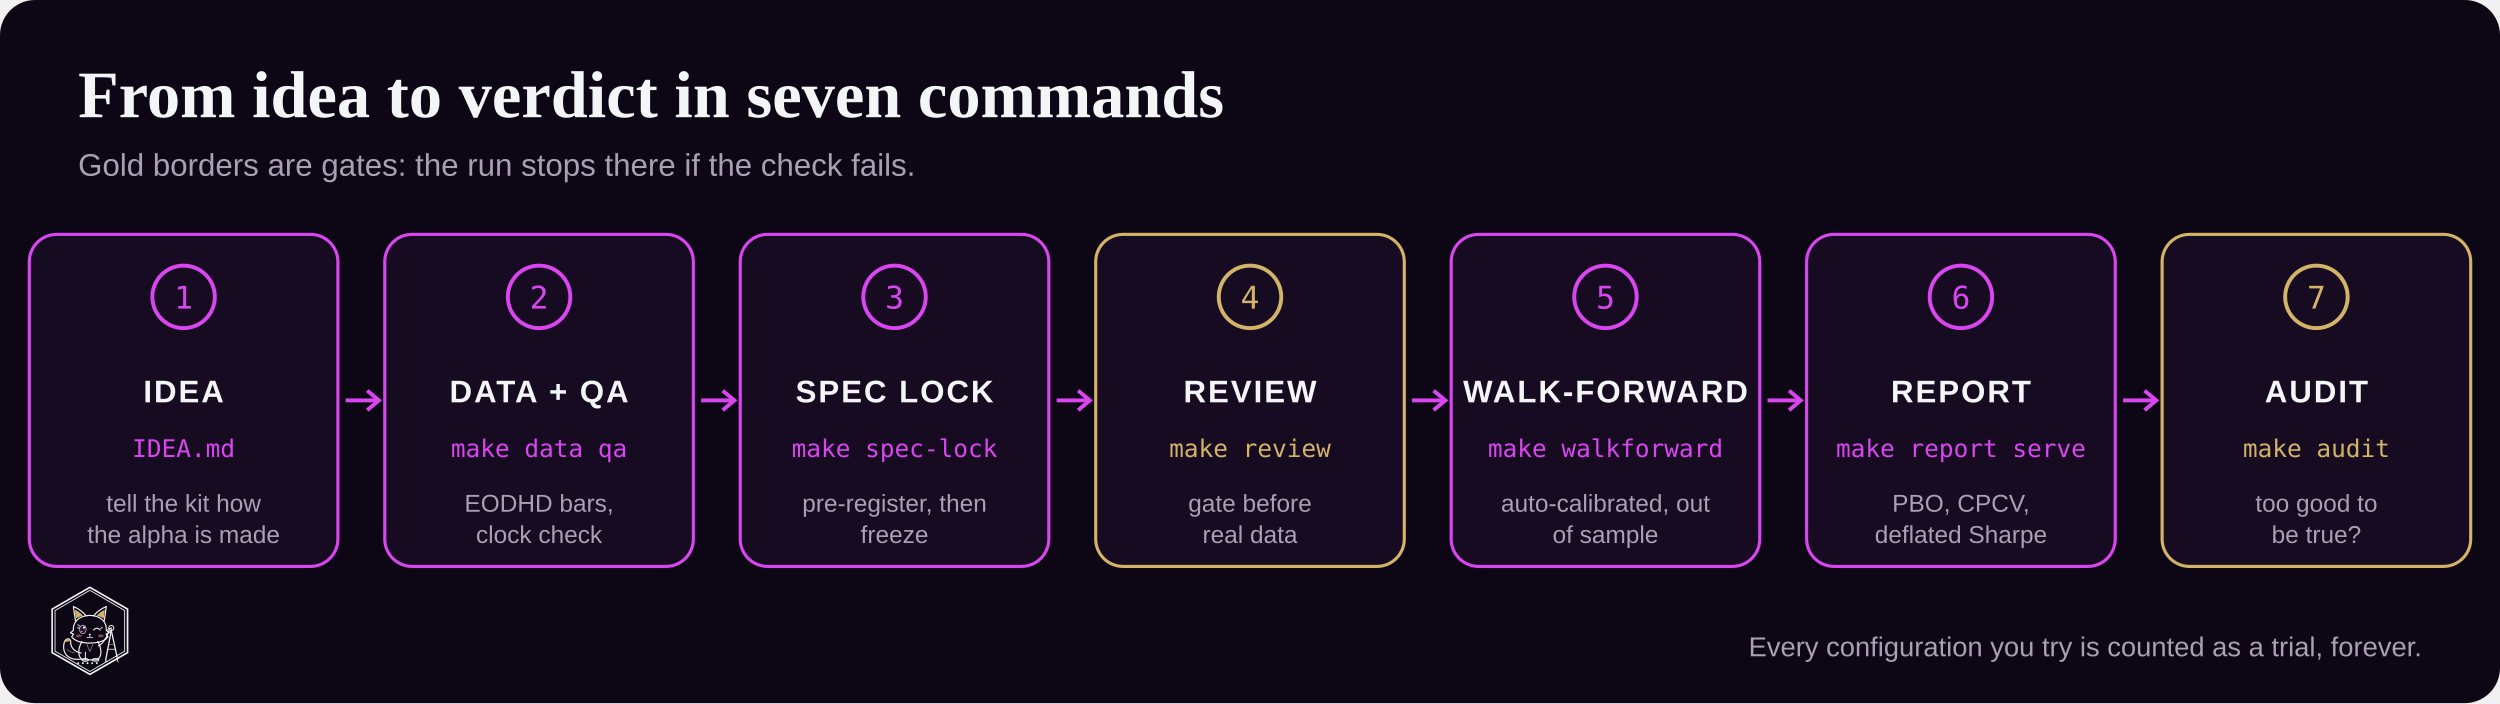
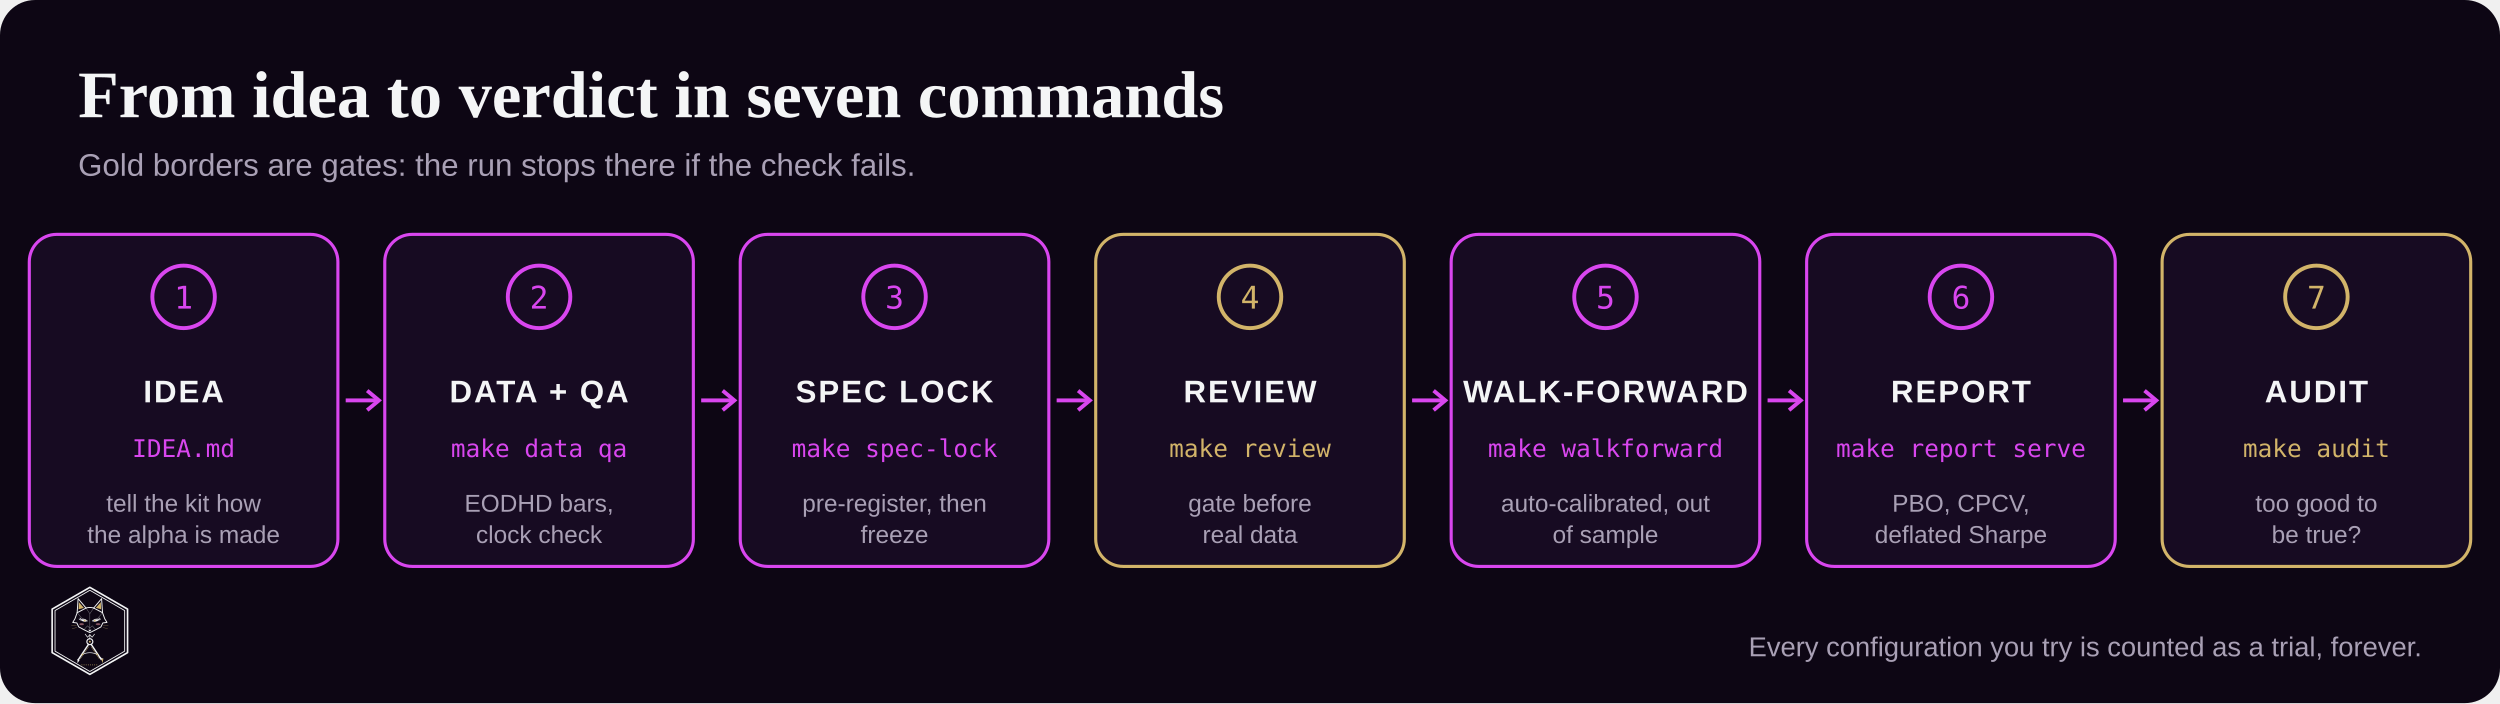
<svg xmlns="http://www.w3.org/2000/svg" viewBox="0 0 1280 360" width="1280" height="360" role="img" aria-label="Pipeline: idea, data and QA, spec lock, review gate, walk-forward, report, audit">
  <style>
.l{fill:none;stroke:#f4f5f6;stroke-linejoin:round;stroke-linecap:round}
.f{fill:#f4f5f6;stroke:none} .g{fill:#d2b469;stroke:none} .gl{fill:none;stroke:#d2b469;stroke-linejoin:round;stroke-linecap:round}
.eye{fill:#2a1038;stroke:#f4f5f6;stroke-width:6}
.b{fill:#c98a8a;stroke:none;opacity:.55}
+ .t{fill:none;stroke:#f4f5f6;stroke-linejoin:round;stroke-linecap:round;opacity:.55} .r{fill:#d98a94;stroke:none;opacity:.6}
</style>
  <rect width="1280" height="360" fill="#0d0614" rx="18" />
  <text x="40" y="60" fill="#f4f5f6" font-family="Georgia,'Times New Roman',serif" font-size="34" font-weight="600">From idea to verdict in seven commands</text>
  <text x="40" y="90" fill="#a9a0b5" font-family="'Helvetica Neue',Arial,sans-serif" font-size="16">Gold borders are gates: the run stops there if the check fails.</text>
  <rect x="15" y="120" width="158" height="170" rx="14" fill="#170b22" stroke="#d946ef" stroke-width="1.6" />
  <circle cx="94.0" cy="152" r="16" fill="none" stroke="#d946ef" stroke-width="2" />
  <text x="94.0" y="158" fill="#d946ef" font-family="'JetBrains Mono',Consolas,Menlo,monospace" font-size="16" text-anchor="middle">1</text>
  <text x="94.0" y="206" fill="#f4f5f6" font-family="'Helvetica Neue',Arial,sans-serif" font-size="16" font-weight="700" letter-spacing="1" text-anchor="middle">IDEA</text>
  <text x="94.0" y="234" fill="#d946ef" font-family="'JetBrains Mono',Consolas,Menlo,monospace" font-size="12.5" text-anchor="middle">IDEA.md</text>
  <text x="94.0" y="262" fill="#a9a0b5" font-family="'Helvetica Neue',Arial,sans-serif" font-size="12.5" text-anchor="middle">tell the kit how</text>
  <text x="94.0" y="278" fill="#a9a0b5" font-family="'Helvetica Neue',Arial,sans-serif" font-size="12.5" text-anchor="middle">the alpha is made</text>
  <path d="M177 205 H193" stroke="#d946ef" stroke-width="2" />
  <path d="M188 200 L194 205 L188 210" fill="none" stroke="#d946ef" stroke-width="2" />
  <rect x="197" y="120" width="158" height="170" rx="14" fill="#170b22" stroke="#d946ef" stroke-width="1.6" />
  <circle cx="276.0" cy="152" r="16" fill="none" stroke="#d946ef" stroke-width="2" />
  <text x="276.0" y="158" fill="#d946ef" font-family="'JetBrains Mono',Consolas,Menlo,monospace" font-size="16" text-anchor="middle">2</text>
  <text x="276.0" y="206" fill="#f4f5f6" font-family="'Helvetica Neue',Arial,sans-serif" font-size="16" font-weight="700" letter-spacing="1" text-anchor="middle">DATA + QA</text>
  <text x="276.0" y="234" fill="#d946ef" font-family="'JetBrains Mono',Consolas,Menlo,monospace" font-size="12.5" text-anchor="middle">make data qa</text>
  <text x="276.0" y="262" fill="#a9a0b5" font-family="'Helvetica Neue',Arial,sans-serif" font-size="12.5" text-anchor="middle">EODHD bars,</text>
  <text x="276.0" y="278" fill="#a9a0b5" font-family="'Helvetica Neue',Arial,sans-serif" font-size="12.5" text-anchor="middle">clock check</text>
  <path d="M359 205 H375" stroke="#d946ef" stroke-width="2" />
  <path d="M370 200 L376 205 L370 210" fill="none" stroke="#d946ef" stroke-width="2" />
  <rect x="379" y="120" width="158" height="170" rx="14" fill="#170b22" stroke="#d946ef" stroke-width="1.6" />
  <circle cx="458.0" cy="152" r="16" fill="none" stroke="#d946ef" stroke-width="2" />
  <text x="458.0" y="158" fill="#d946ef" font-family="'JetBrains Mono',Consolas,Menlo,monospace" font-size="16" text-anchor="middle">3</text>
  <text x="458.0" y="206" fill="#f4f5f6" font-family="'Helvetica Neue',Arial,sans-serif" font-size="16" font-weight="700" letter-spacing="1" text-anchor="middle">SPEC LOCK</text>
  <text x="458.0" y="234" fill="#d946ef" font-family="'JetBrains Mono',Consolas,Menlo,monospace" font-size="12.5" text-anchor="middle">make spec-lock</text>
  <text x="458.0" y="262" fill="#a9a0b5" font-family="'Helvetica Neue',Arial,sans-serif" font-size="12.5" text-anchor="middle">pre-register, then</text>
  <text x="458.0" y="278" fill="#a9a0b5" font-family="'Helvetica Neue',Arial,sans-serif" font-size="12.5" text-anchor="middle">freeze</text>
  <path d="M541 205 H557" stroke="#d946ef" stroke-width="2" />
  <path d="M552 200 L558 205 L552 210" fill="none" stroke="#d946ef" stroke-width="2" />
  <rect x="561" y="120" width="158" height="170" rx="14" fill="#170b22" stroke="#d2b469" stroke-width="1.6" />
  <circle cx="640.0" cy="152" r="16" fill="none" stroke="#d2b469" stroke-width="2" />
  <text x="640.0" y="158" fill="#d2b469" font-family="'JetBrains Mono',Consolas,Menlo,monospace" font-size="16" text-anchor="middle">4</text>
  <text x="640.0" y="206" fill="#f4f5f6" font-family="'Helvetica Neue',Arial,sans-serif" font-size="16" font-weight="700" letter-spacing="1" text-anchor="middle">REVIEW</text>
  <text x="640.0" y="234" fill="#d2b469" font-family="'JetBrains Mono',Consolas,Menlo,monospace" font-size="12.5" text-anchor="middle">make review</text>
  <text x="640.0" y="262" fill="#a9a0b5" font-family="'Helvetica Neue',Arial,sans-serif" font-size="12.5" text-anchor="middle">gate before</text>
  <text x="640.0" y="278" fill="#a9a0b5" font-family="'Helvetica Neue',Arial,sans-serif" font-size="12.5" text-anchor="middle">real data</text>
  <path d="M723 205 H739" stroke="#d946ef" stroke-width="2" />
  <path d="M734 200 L740 205 L734 210" fill="none" stroke="#d946ef" stroke-width="2" />
  <rect x="743" y="120" width="158" height="170" rx="14" fill="#170b22" stroke="#d946ef" stroke-width="1.6" />
  <circle cx="822.0" cy="152" r="16" fill="none" stroke="#d946ef" stroke-width="2" />
  <text x="822.0" y="158" fill="#d946ef" font-family="'JetBrains Mono',Consolas,Menlo,monospace" font-size="16" text-anchor="middle">5</text>
  <text x="822.0" y="206" fill="#f4f5f6" font-family="'Helvetica Neue',Arial,sans-serif" font-size="16" font-weight="700" letter-spacing="1" text-anchor="middle">WALK-FORWARD</text>
  <text x="822.0" y="234" fill="#d946ef" font-family="'JetBrains Mono',Consolas,Menlo,monospace" font-size="12.5" text-anchor="middle">make walkforward</text>
  <text x="822.0" y="262" fill="#a9a0b5" font-family="'Helvetica Neue',Arial,sans-serif" font-size="12.5" text-anchor="middle">auto-calibrated, out</text>
  <text x="822.0" y="278" fill="#a9a0b5" font-family="'Helvetica Neue',Arial,sans-serif" font-size="12.5" text-anchor="middle">of sample</text>
  <path d="M905 205 H921" stroke="#d946ef" stroke-width="2" />
  <path d="M916 200 L922 205 L916 210" fill="none" stroke="#d946ef" stroke-width="2" />
  <rect x="925" y="120" width="158" height="170" rx="14" fill="#170b22" stroke="#d946ef" stroke-width="1.6" />
  <circle cx="1004.0" cy="152" r="16" fill="none" stroke="#d946ef" stroke-width="2" />
  <text x="1004.0" y="158" fill="#d946ef" font-family="'JetBrains Mono',Consolas,Menlo,monospace" font-size="16" text-anchor="middle">6</text>
  <text x="1004.0" y="206" fill="#f4f5f6" font-family="'Helvetica Neue',Arial,sans-serif" font-size="16" font-weight="700" letter-spacing="1" text-anchor="middle">REPORT</text>
  <text x="1004.0" y="234" fill="#d946ef" font-family="'JetBrains Mono',Consolas,Menlo,monospace" font-size="12.5" text-anchor="middle">make report serve</text>
  <text x="1004.0" y="262" fill="#a9a0b5" font-family="'Helvetica Neue',Arial,sans-serif" font-size="12.5" text-anchor="middle">PBO, CPCV,</text>
  <text x="1004.0" y="278" fill="#a9a0b5" font-family="'Helvetica Neue',Arial,sans-serif" font-size="12.5" text-anchor="middle">deflated Sharpe</text>
  <path d="M1087 205 H1103" stroke="#d946ef" stroke-width="2" />
  <path d="M1098 200 L1104 205 L1098 210" fill="none" stroke="#d946ef" stroke-width="2" />
  <rect x="1107" y="120" width="158" height="170" rx="14" fill="#170b22" stroke="#d2b469" stroke-width="1.6" />
  <circle cx="1186.0" cy="152" r="16" fill="none" stroke="#d2b469" stroke-width="2" />
  <text x="1186.0" y="158" fill="#d2b469" font-family="'JetBrains Mono',Consolas,Menlo,monospace" font-size="16" text-anchor="middle">7</text>
  <text x="1186.0" y="206" fill="#f4f5f6" font-family="'Helvetica Neue',Arial,sans-serif" font-size="16" font-weight="700" letter-spacing="1" text-anchor="middle">AUDIT</text>
  <text x="1186.0" y="234" fill="#d2b469" font-family="'JetBrains Mono',Consolas,Menlo,monospace" font-size="12.5" text-anchor="middle">make audit</text>
  <text x="1186.0" y="262" fill="#a9a0b5" font-family="'Helvetica Neue',Arial,sans-serif" font-size="12.5" text-anchor="middle">too good to</text>
  <text x="1186.0" y="278" fill="#a9a0b5" font-family="'Helvetica Neue',Arial,sans-serif" font-size="12.5" text-anchor="middle">be true?</text>
  <text x="1240" y="336" fill="#a9a0b5" font-family="'Helvetica Neue',Arial,sans-serif" font-size="14" text-anchor="end">Every configuration you try is counted as a trial, forever.</text>
  <svg x="26" y="300" width="40" height="46" viewBox="96 36 808 928">
    <g class="l" stroke-width="17">
      <polygon points="500,50 890,275 890,725 500,950 110,725 110,275" />
    </g>
    <g class="l" stroke-width="9">
      <polygon points="500,80 860,290 860,710 500,920 140,710 140,290" />
    </g>
-     <path class="l" stroke-width="12" d="M415,790 C290,815 205,740 235,620 C248,575 292,570 302,606 C296,665 335,715 410,730" />
-     <path class="g" d="M235,620 C240,585 272,566 302,606 C282,606 258,612 235,620 Z" />
-     <path class="l" stroke-width="6" d="M262,690 C280,712 310,722 340,724" opacity=".6" />
-     <path class="l" stroke-width="12" d="M418,610 C372,690 375,770 425,800 L575,800 C625,770 628,690 582,610" />
-     <path class="l" stroke-width="6" d="M470,640 L500,715 L530,640" opacity=".7" />
-     <path class="l" stroke-width="10" d="M455,720 L452,795" />
-     <ellipse class="l" stroke-width="10" cx="452" cy="800" rx="34" ry="14" />
-     <ellipse class="l" stroke-width="10" cx="560" cy="800" rx="34" ry="14" />
-     <circle class="l" stroke-width="10" cx="722" cy="470" r="26" />
-     <circle class="g" cx="722" cy="470" r="9" />
-     <path class="l" stroke-width="13" d="M722,496 L664,800" />
-     <path class="l" stroke-width="13" d="M722,496 L788,800" />
-     <path class="l" stroke-width="7" d="M683,690 L765,690" />
-     <path class="gl" stroke-width="5" d="M693,640 L755,640" />
-     <path class="f" d="M664,800 L652,832 L678,812 Z" />
-     <path class="g" d="M788,800 L800,832 L774,812 Z" />
-     <path class="l" stroke-width="11" d="M588,655 C628,640 662,590 700,500" />
-     <circle class="l" stroke-width="10" cx="706" cy="494" r="19" />
-     <path class="l" stroke-width="12" d="M352,398 C340,330 335,290 330,248 C385,272 430,305 462,345" />
-     <path class="l" stroke-width="12" d="M648,398 C660,330 665,290 670,248 C615,272 570,305 538,345" />
-     <path class="g" d="M356,372 C350,330 346,300 346,282 C380,298 408,318 428,342 C400,350 376,360 356,372 Z" />
-     <path class="g" d="M644,372 C650,330 654,300 654,282 C620,298 592,318 572,342 C600,350 624,360 644,372 Z" />
-     <path class="l" stroke-width="12" d="M330,495 C322,400 402,340 500,340 C598,340 678,400 670,495 L700,520 L668,534 L688,562 C650,610 580,626 500,626 C420,626 350,610 312,562 L332,534 L300,520 Z" />
-     <ellipse class="eye" cx="428" cy="485" rx="34" ry="44" />
-     <circle fill="#fff" cx="440" cy="466" r="12" />
-     <circle fill="#fff" cx="418" cy="506" r="6" />
-     <path class="l" stroke-width="9" d="M395,452 L376,436 M394,472 L372,468" />
-     <path class="l" stroke-width="11" d="M538,492 Q572,452 606,492" />
-     <path class="l" stroke-width="9" d="M612,478 L630,462" />
-     <path class="f" d="M488,534 Q500,526 512,534 Q508,546 500,550 Q492,546 488,534 Z" />
-     <path class="l" stroke-width="8" d="M500,552 L500,562 M500,562 Q486,578 470,566 M500,562 Q514,578 530,566" />
-     <ellipse class="b" cx="386" cy="552" rx="30" ry="15" />
-     <ellipse class="b" cx="614" cy="552" rx="30" ry="15" />
-     <path class="l" stroke-width="20" stroke-dasharray="0 48" d="M380,834 L620,834" />
+     <g>
+       <path class="l" stroke-width="15" d="M486,640 L382,796 M514,640 L618,796" />
+       <path class="gl" stroke-width="4" d="M488,664 L402,790 M512,664 L598,790" opacity=".9" />
+       <path class="f" d="M372,790 L394,802 L372,836 Z" />
+       <path class="l" stroke-width="8" d="M602,774 L634,792" />
+       <path class="g" d="M620,796 L640,784 L632,834 Z" />
+       <path class="l" stroke-width="7" d="M424,744 Q500,708 576,744" />
+       <circle class="g" cx="424" cy="744" r="8" />
+       <circle class="g" cx="576" cy="744" r="8" />
+       <path class="gl" stroke-width="9" stroke-dasharray="0 22" d="M418,852 L584,852" />
+     </g>
+     <path class="l" stroke-width="7" d="M452,534 L476,566 L500,540 L524,566 L548,534" />
+     <path class="l" stroke-width="7" d="M500,540 L500,584" />
+     <circle class="l" stroke-width="12" cx="500" cy="612" r="31" />
+     <circle class="g" cx="500" cy="612" r="10" />
+     <g transform="translate(500 345) scale(.82) translate(-500 -345)">
+       <path class="l" stroke-width="12" d="M340,305 L352,128 L452,246" />
+       <path class="l" stroke-width="12" d="M660,305 L648,128 L548,246" />
+       <path class="g" d="M358,262 L362,172 L424,244 Z" />
+       <path class="g" d="M642,262 L638,172 L576,244 Z" />
+       <path class="l" stroke-width="12" d="M340,305 L452,246 Q500,232 548,246 L660,305 L688,382 L716,428 L664,434 L640,484 L574,520 L500,556 L426,520 L360,484 L336,434 L284,428 L312,382 Z" />
+       <path class="t" stroke-width="5" d="M452,246 L500,318 L548,246 M500,318 L500,508 M340,305 L420,398 M660,305 L580,398" />
+       <path class="t" stroke-width="5" d="M426,520 L470,470 L500,500 L530,470 L574,520" />
+       <path class="f" d="M384,398 Q424,376 468,412 Q424,430 384,398 Z" />
+       <path class="f" d="M616,398 Q576,376 532,412 Q576,430 616,398 Z" />
+       <circle class="g" cx="436" cy="404" r="12" />
+       <circle class="g" cx="564" cy="404" r="12" />
+       <circle fill="#fff" cx="441" cy="399" r="4.5" />
+       <circle fill="#fff" cx="569" cy="399" r="4.5" />
+       <path class="l" stroke-width="8" d="M384,398 L364,384 M392,390 L376,372 M616,398 L636,384 M608,390 L624,372" />
+       <path class="l" stroke-width="8" d="M388,394 Q424,370 470,410 M612,394 Q576,370 530,410" />
+       <path class="f" d="M480,520 L520,520 L500,546 Z" />
+       <ellipse class="r" cx="396" cy="450" rx="30" ry="13" />
+       <ellipse class="r" cx="604" cy="450" rx="30" ry="13" />
+       <path class="gl" stroke-width="3.5" d="M330,470 L268,462 M334,494 L276,504 M670,470 L732,462 M666,494 L724,504" opacity=".85" />
+     </g>
  </svg>
</svg>
